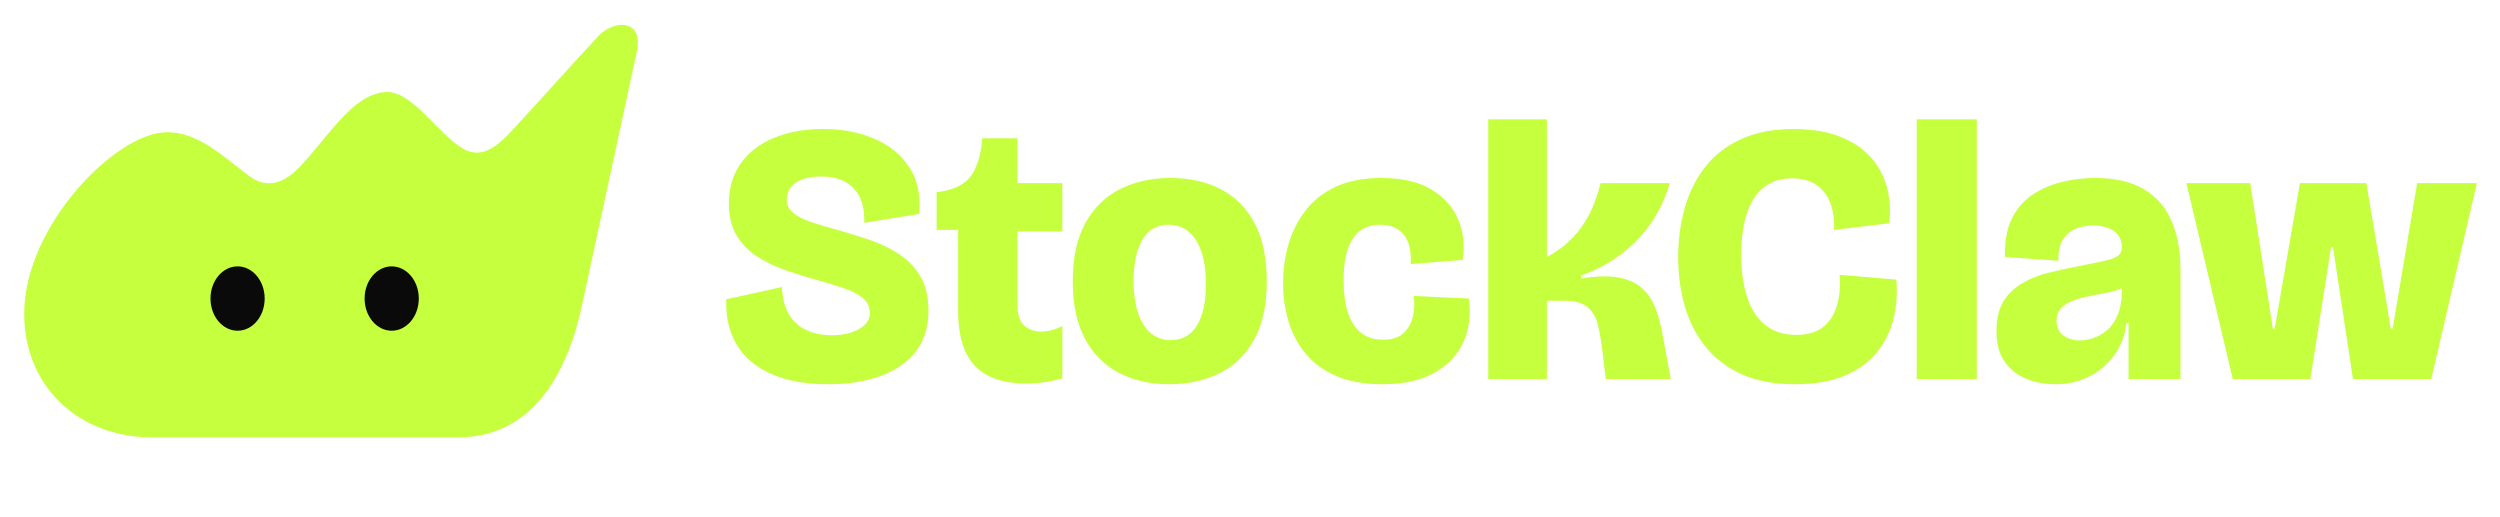
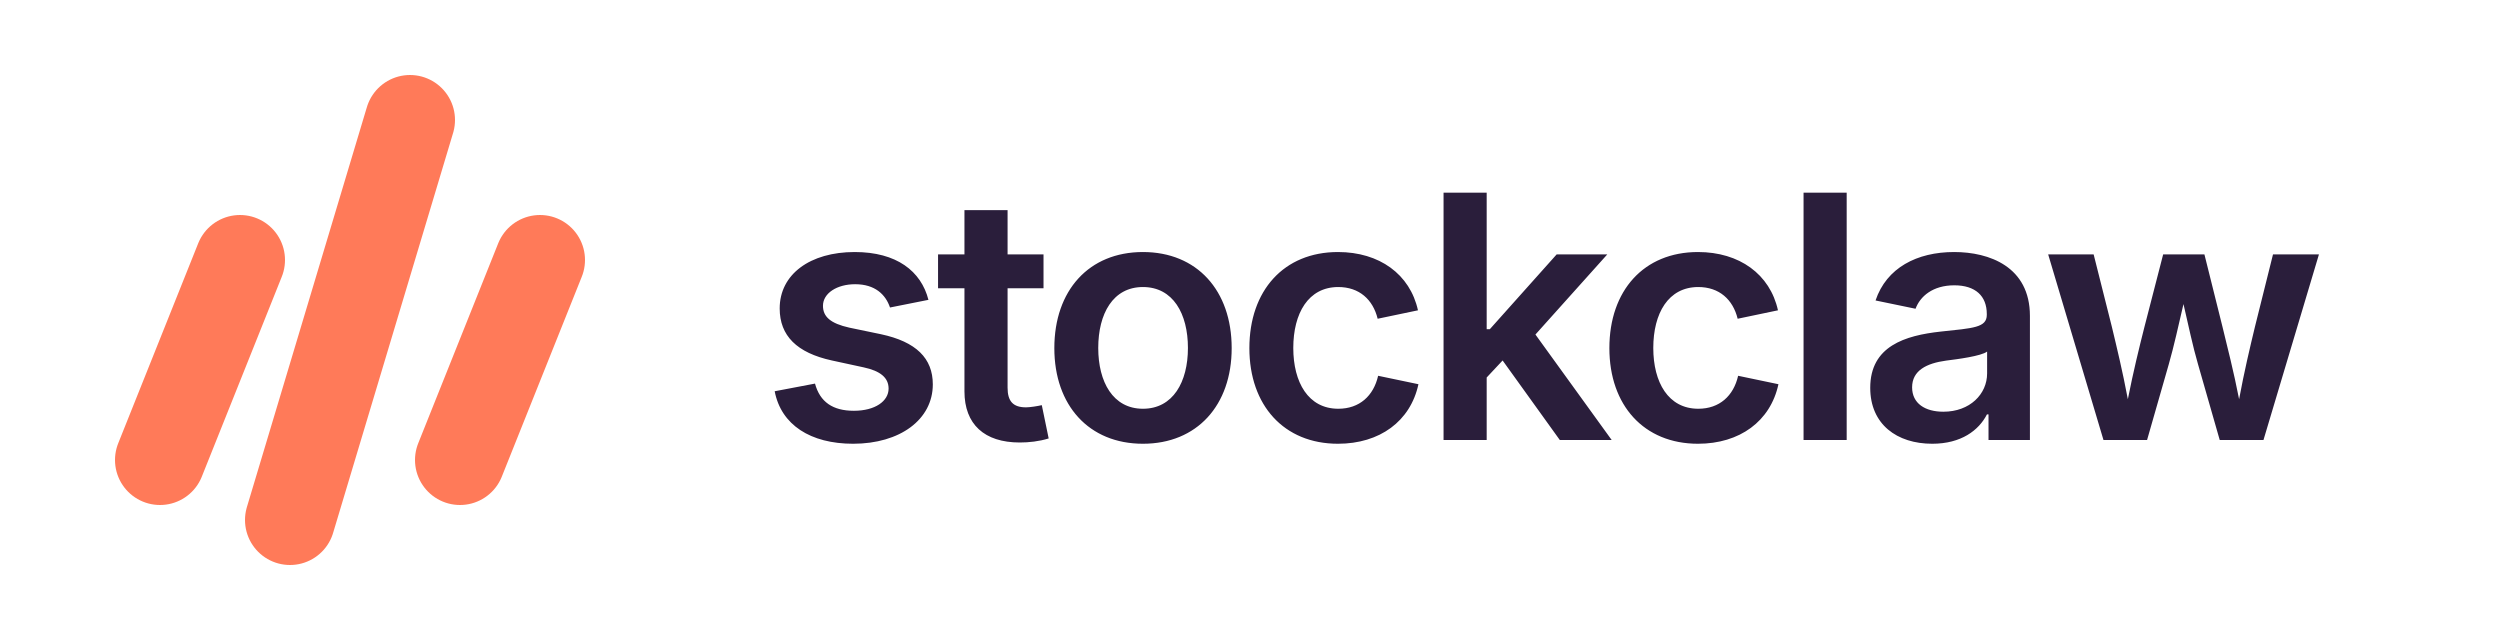
- <svg xmlns="http://www.w3.org/2000/svg" viewBox="0 0 620 128" width="620" height="128" role="img" aria-label="StockClaw">
-   <g transform="translate(6 6) scale(0.42) translate(-74 -127)">
-     <path d="M74 298C74 250 120 200 150 192C172 186 190 204 206 216C216 224 226 222 236 212C255 192 268 168 288 167C304 167 318 192 334 201C344 206 352 200 360 192C385 165 398 150 414 133C424 124 439 125 436 142L404 290C396 330 376 371 330 371L150 371C105 371 74 340 74 298Z" fill="#C6FF3D" />
-     <path d="M184 289a16 19 0 1 0 32 0a16 19 0 1 0 -32 0ZM275 289a16 19 0 1 0 32 0a16 19 0 1 0 -32 0Z" fill="#0A0A0A" />
+ <svg xmlns="http://www.w3.org/2000/svg" viewBox="0 0 250 64" width="250" height="64" role="img" aria-label="StockClaw">
+   <g stroke="#FF7A59">
+     <g fill="none" stroke-linecap="round" stroke-width="9">
+       <path d="M16 46 L24 26" />
+       <path d="M29 52 L41 12" />
+       <path d="M46 46 L54 26" />
+     </g>
  </g>
-   <g transform="translate(178 94) scale(0.092 0.092)" fill="#C6FF3D">
-     <path d="M299 14Q229 14 176.5 -2.0Q124 -18 89.0 -48.0Q54 -78 37.5 -120.5Q21 -163 23 -215L173 -248Q175 -202 192.5 -173.5Q210 -145 240.0 -131.5Q270 -118 307 -118Q337 -118 360.0 -125.5Q383 -133 396.5 -146.5Q410 -160 410 -178Q410 -202 392.0 -217.5Q374 -233 342.5 -244.0Q311 -255 271 -266Q228 -278 185.5 -292.5Q143 -307 108.0 -329.0Q73 -351 51.5 -386.0Q30 -421 30 -473Q30 -537 62.5 -582.0Q95 -627 152.5 -650.5Q210 -674 284 -674Q362 -674 423.0 -647.5Q484 -621 517.0 -570.0Q550 -519 543 -445L395 -421Q396 -451 389.0 -474.0Q382 -497 367.5 -513.0Q353 -529 331.0 -537.5Q309 -546 279 -546Q248 -546 227.5 -538.0Q207 -530 196.5 -516.0Q186 -502 186 -484Q186 -463 202.0 -449.0Q218 -435 248.0 -424.5Q278 -414 319 -403Q362 -391 405.5 -376.5Q449 -362 486.0 -338.5Q523 -315 545.5 -278.0Q568 -241 568 -184Q568 -118 533.5 -74.0Q499 -30 438.5 -8.0Q378 14 299 14Z M832 12Q739 12 693.5 -35.5Q648 -83 648 -183V-402H590V-504H593Q655 -512 681.0 -545.5Q707 -579 713 -647V-649H808V-528H929V-398H808V-198Q808 -160 826.5 -144.0Q845 -128 872 -128Q886 -128 901.0 -132.0Q916 -136 929 -143V-2Q898 7 874.0 9.5Q850 12 832 12Z M1217 14Q1141 14 1082.0 -16.5Q1023 -47 990.0 -108.5Q957 -170 957 -263Q957 -360 991.5 -421.5Q1026 -483 1085.5 -512.5Q1145 -542 1220 -542Q1298 -542 1356.5 -511.5Q1415 -481 1447.5 -419.5Q1480 -358 1480 -264Q1480 -167 1445.5 -105.5Q1411 -44 1351.5 -15.0Q1292 14 1217 14ZM1221 -105Q1252 -105 1273.0 -122.5Q1294 -140 1305.0 -174.0Q1316 -208 1316 -255Q1316 -307 1304.0 -342.5Q1292 -378 1269.5 -397.0Q1247 -416 1215 -416Q1185 -416 1164.0 -398.5Q1143 -381 1132.0 -347.0Q1121 -313 1121 -265Q1121 -189 1147.5 -147.0Q1174 -105 1221 -105Z M1791 14Q1720 14 1669.0 -7.5Q1618 -29 1586.0 -67.0Q1554 -105 1539.0 -154.0Q1524 -203 1524 -258Q1524 -314 1539.0 -364.5Q1554 -415 1585.5 -455.5Q1617 -496 1667.5 -519.0Q1718 -542 1789 -542Q1873 -542 1924.5 -510.5Q1976 -479 1996.5 -429.0Q2017 -379 2008 -321L1868 -310Q1870 -346 1860.5 -369.5Q1851 -393 1832.0 -404.5Q1813 -416 1786 -416Q1762 -416 1743.5 -407.0Q1725 -398 1712.5 -379.5Q1700 -361 1693.5 -333.0Q1687 -305 1687 -266Q1687 -216 1698.5 -180.0Q1710 -144 1733.5 -125.0Q1757 -106 1793 -106Q1830 -106 1849.0 -124.0Q1868 -142 1874.0 -169.5Q1880 -197 1876 -224L2025 -217Q2031 -173 2021.0 -131.5Q2011 -90 1982.5 -57.0Q1954 -24 1906.5 -5.0Q1859 14 1791 14Z M2077 0V-700H2235V-329Q2269 -347 2293.5 -370.0Q2318 -393 2335.0 -419.5Q2352 -446 2362.5 -473.5Q2373 -501 2380 -528H2566Q2555 -488 2534.5 -450.5Q2514 -413 2484.0 -380.5Q2454 -348 2414.5 -322.0Q2375 -296 2327 -279V-271Q2389 -281 2428.5 -273.5Q2468 -266 2491.0 -245.5Q2514 -225 2526.5 -194.0Q2539 -163 2546 -125L2569 0H2394L2383 -88Q2379 -120 2372.0 -148.0Q2365 -176 2345.0 -193.5Q2325 -211 2282 -211H2235V0Z M2904 14Q2820 14 2760.0 -13.0Q2700 -40 2662.0 -88.0Q2624 -136 2606.5 -197.5Q2589 -259 2589 -328Q2589 -399 2607.0 -462.0Q2625 -525 2662.5 -572.5Q2700 -620 2759.0 -647.0Q2818 -674 2901 -674Q2973 -674 3025.0 -653.5Q3077 -633 3108.5 -597.5Q3140 -562 3152.0 -516.0Q3164 -470 3158 -420L3009 -402Q3011 -445 2998.5 -476.0Q2986 -507 2960.5 -524.0Q2935 -541 2896 -541Q2863 -541 2837.5 -528.0Q2812 -515 2794.5 -489.0Q2777 -463 2768.0 -424.5Q2759 -386 2759 -335Q2759 -269 2775.0 -220.5Q2791 -172 2824.0 -145.5Q2857 -119 2907 -119Q2953 -119 2979.5 -140.0Q3006 -161 3017.0 -198.0Q3028 -235 3024 -281L3177 -268Q3182 -213 3169.5 -162.5Q3157 -112 3124.5 -72.0Q3092 -32 3037.5 -9.0Q2983 14 2904 14Z M3232 0V-700H3394V0Z M3605 14Q3565 14 3529.0 0.0Q3493 -14 3470.0 -45.5Q3447 -77 3447 -130Q3447 -179 3466.0 -209.5Q3485 -240 3517.0 -258.5Q3549 -277 3587.0 -286.5Q3625 -296 3662 -303Q3714 -313 3740.0 -319.0Q3766 -325 3775.5 -333.0Q3785 -341 3785 -355Q3785 -384 3763.5 -399.0Q3742 -414 3707 -414Q3685 -414 3663.0 -406.0Q3641 -398 3627.0 -377.5Q3613 -357 3614 -319L3470 -329Q3468 -392 3489.0 -433.5Q3510 -475 3546.5 -498.5Q3583 -522 3626.5 -532.0Q3670 -542 3713 -542Q3792 -542 3843.0 -512.5Q3894 -483 3918.5 -427.5Q3943 -372 3943 -293V-199Q3943 -166 3943.0 -132.5Q3943 -99 3943.0 -66.0Q3943 -33 3943 0H3803Q3803 -36 3803.0 -73.0Q3803 -110 3803 -151H3797Q3793 -106 3767.5 -68.5Q3742 -31 3700.5 -8.5Q3659 14 3605 14ZM3672 -104Q3689 -104 3708.5 -110.5Q3728 -117 3745.5 -132.0Q3763 -147 3774.0 -173.5Q3785 -200 3785 -239V-263L3812 -266Q3804 -253 3785.5 -245.0Q3767 -237 3744.0 -232.5Q3721 -228 3697.5 -223.5Q3674 -219 3654.0 -211.5Q3634 -204 3621.5 -191.5Q3609 -179 3609 -157Q3609 -131 3627.5 -117.5Q3646 -104 3672 -104Z M4084 0 3959 -528H4131L4192 -136H4197L4265 -528H4444L4510 -136H4515L4581 -528H4742L4619 0H4408L4354 -356H4349L4293 0Z" />
+   <g fill="#2A1E3B">
+     <text x="76" y="44" font-family="Inter Tight,Inter,Helvetica,Arial,sans-serif" font-size="34" font-weight="600" letter-spacing="-1.2">stockclaw</text>
  </g>
</svg>
